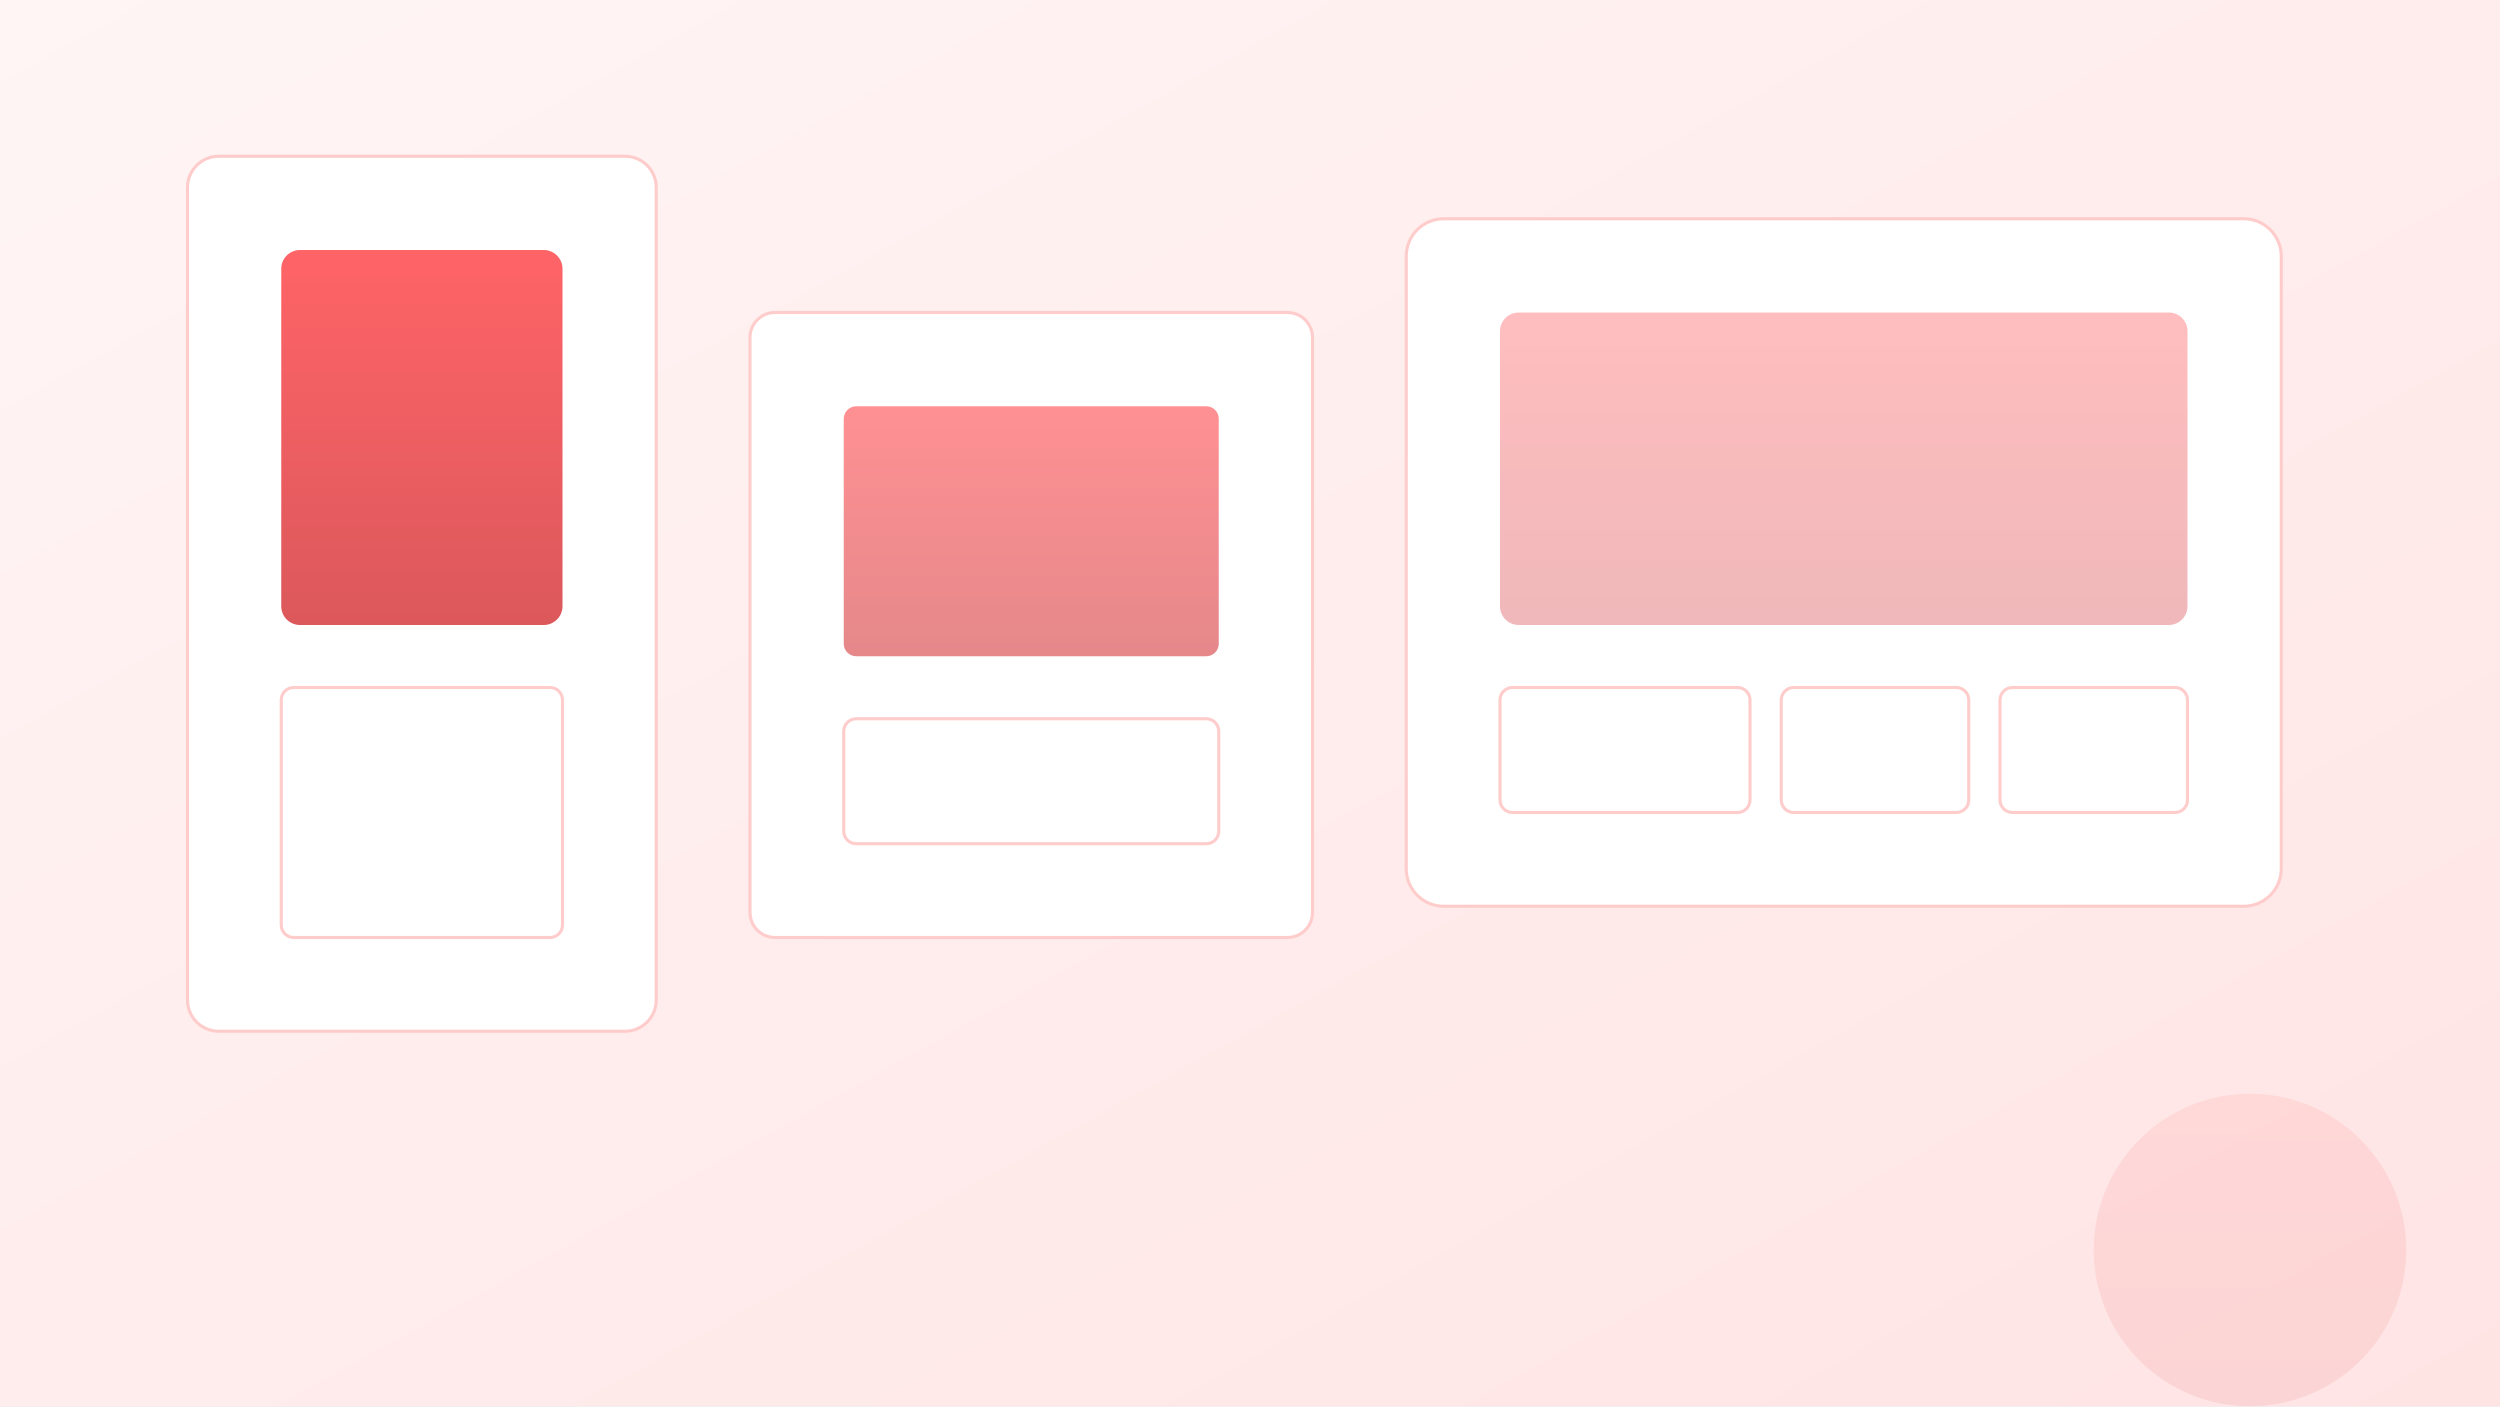
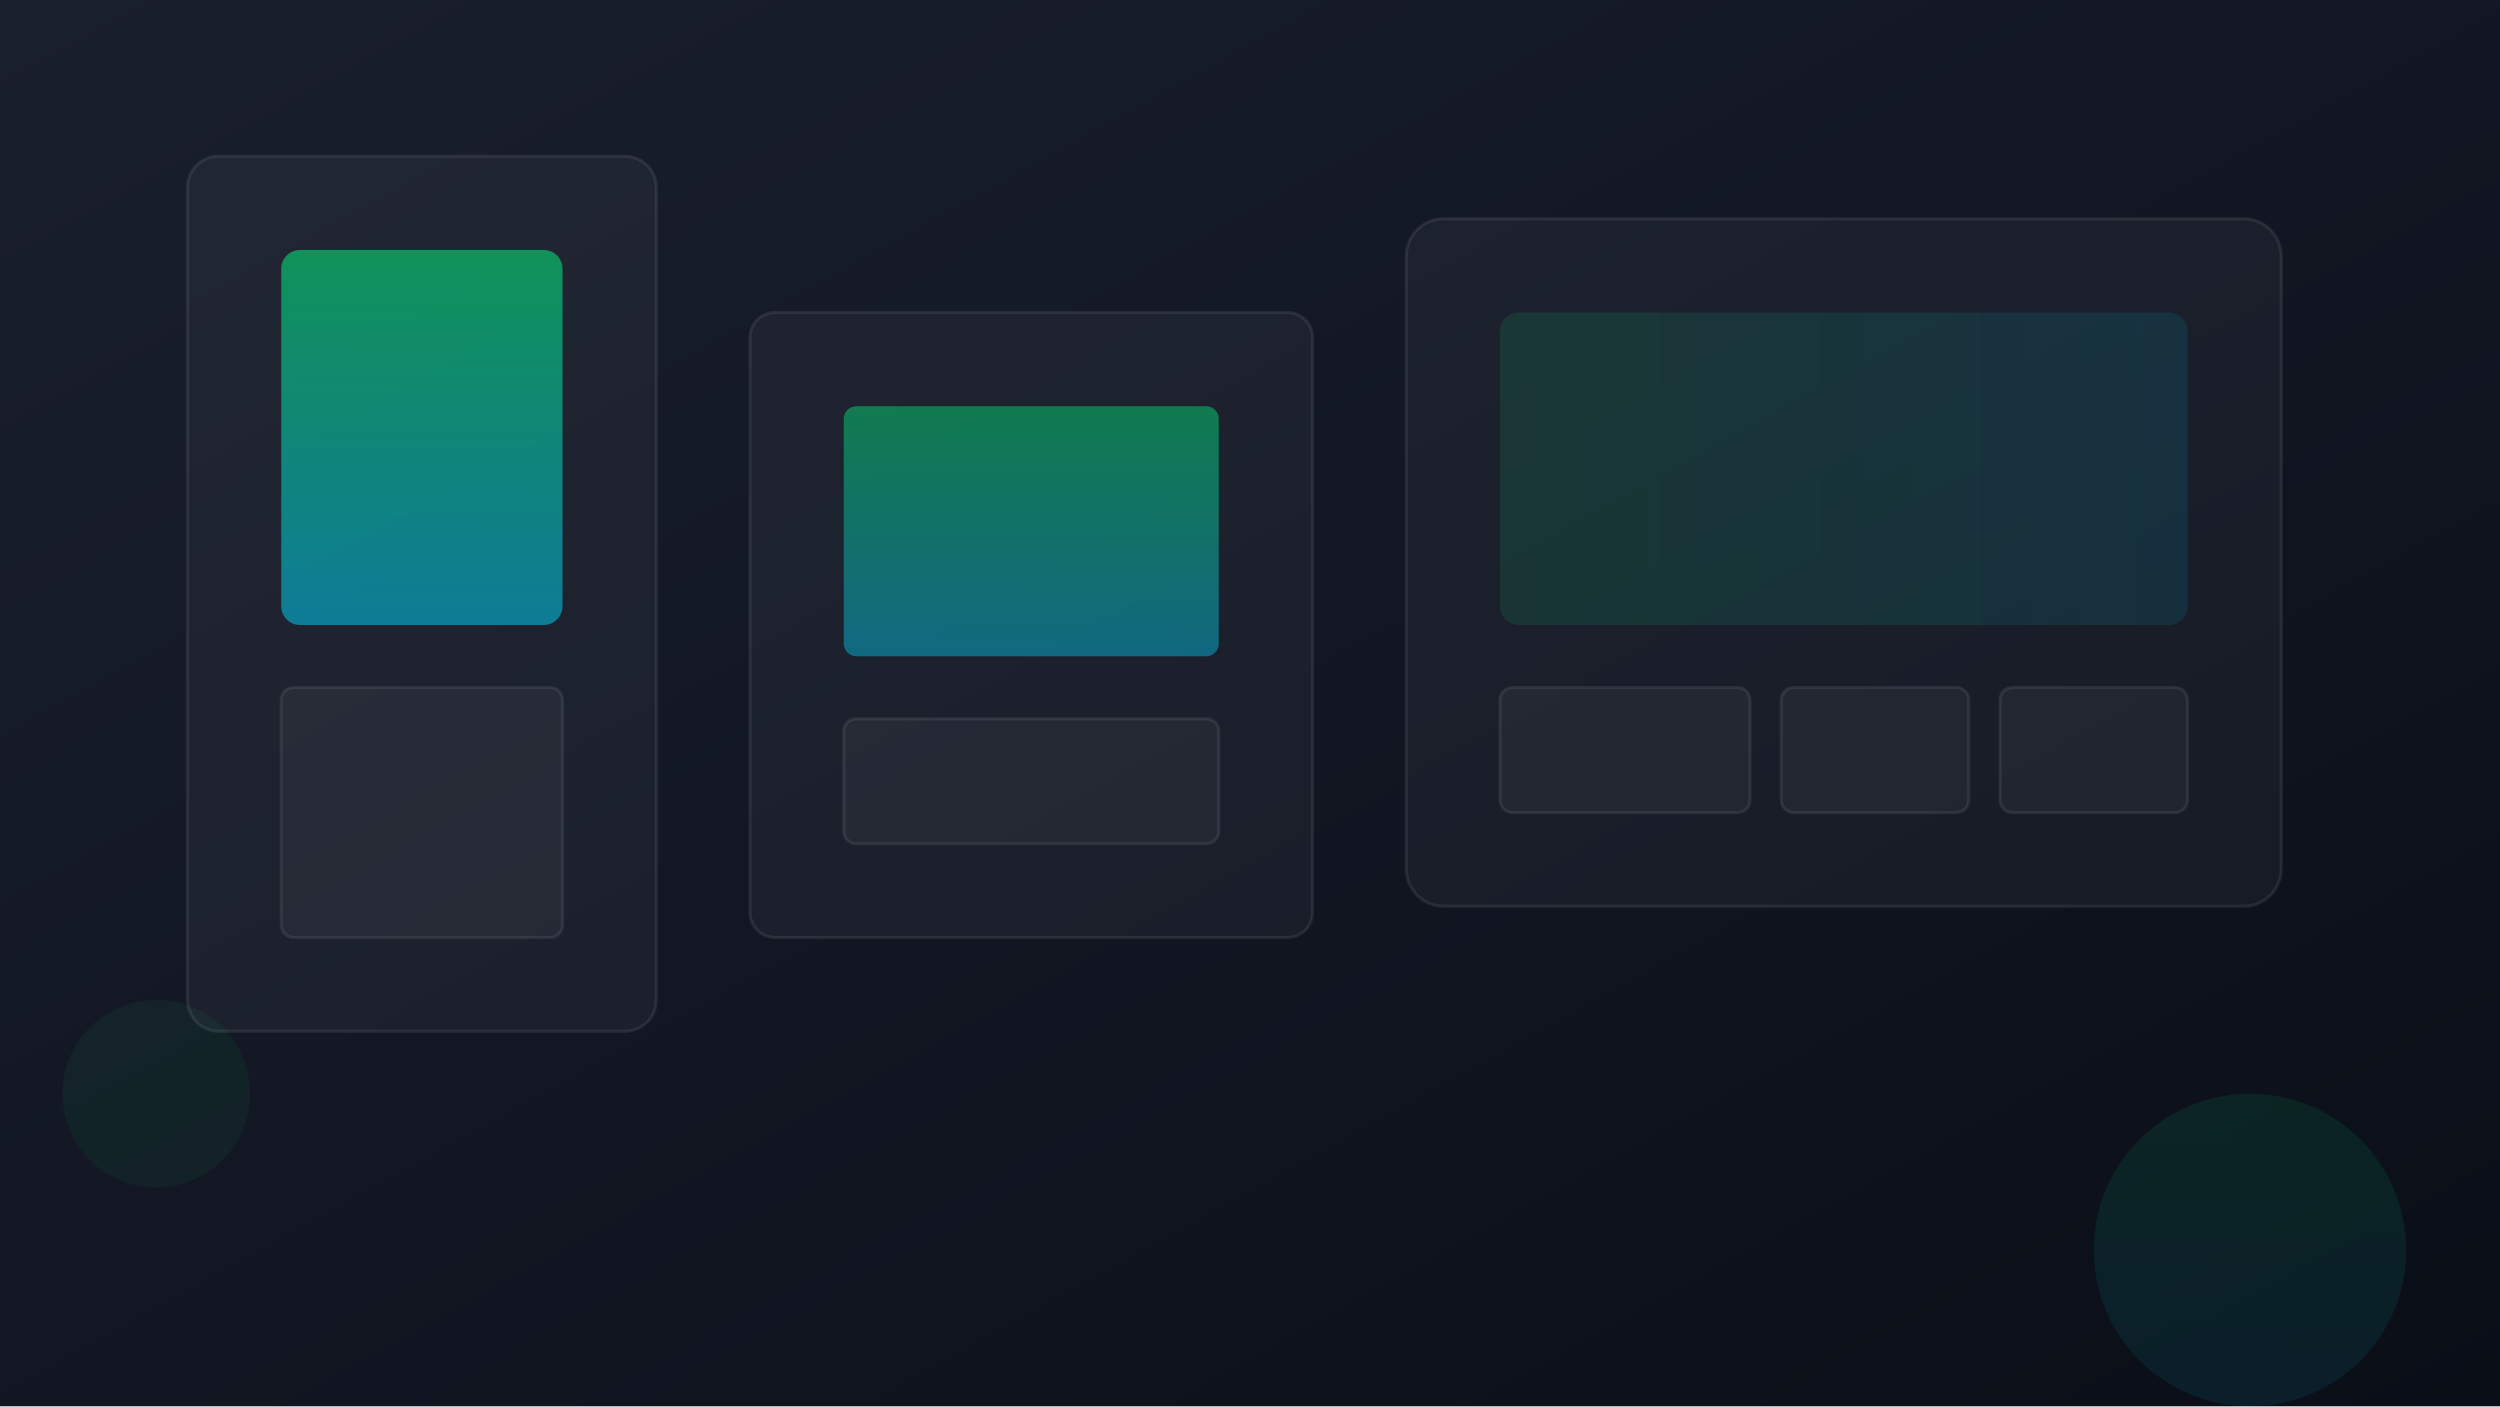
<svg xmlns="http://www.w3.org/2000/svg" viewBox="0 0 800 450" fill="none">
  <defs>
    <linearGradient id="grad1" x1="0%" y1="0%" x2="100%" y2="100%">
-       <stop offset="0%" style="stop-color:#fff5f5" />
-       <stop offset="100%" style="stop-color:#ffe4e4" />
+       <stop offset="0%" style="stop-color:#1a1f2e" />
+       <stop offset="100%" style="stop-color:#0a0e17" />
    </linearGradient>
    <linearGradient id="grad2" x1="0%" y1="0%" x2="0%" y2="100%">
-       <stop offset="0%" style="stop-color:#ff2227" />
-       <stop offset="100%" style="stop-color:#cc1116" />
+       <stop offset="0%" style="stop-color:#00ff80" />
+       <stop offset="100%" style="stop-color:#00d4ff" />
+     </linearGradient>
+     <linearGradient id="grad3" x1="0%" y1="0%" x2="100%" y2="0%">
+       <stop offset="0%" style="stop-color:rgba(0,255,128,0.1)" />
+       <stop offset="100%" style="stop-color:rgba(0,212,255,0.1)" />
    </linearGradient>
  </defs>
  <rect width="800" height="450" fill="url(#grad1)" />
-   <rect x="60" y="50" width="150" height="280" rx="10" fill="white" stroke="#ffcccc" />
-   <rect x="90" y="80" width="90" height="120" rx="6" fill="url(#grad2)" opacity="0.7" />
-   <rect x="90" y="220" width="90" height="80" rx="4" fill="#fff" stroke="#ffcccc" />
-   <rect x="240" y="100" width="180" height="200" rx="8" fill="white" stroke="#ffcccc" />
-   <rect x="270" y="130" width="120" height="80" rx="4" fill="url(#grad2)" opacity="0.5" />
-   <rect x="270" y="230" width="120" height="40" rx="4" fill="#fff" stroke="#ffcccc" />
-   <rect x="450" y="70" width="280" height="220" rx="12" fill="white" stroke="#ffcccc" />
-   <rect x="480" y="100" width="220" height="100" rx="6" fill="url(#grad2)" opacity="0.3" />
-   <rect x="480" y="220" width="80" height="40" rx="4" fill="#fff" stroke="#ffcccc" />
-   <rect x="570" y="220" width="60" height="40" rx="4" fill="#fff" stroke="#ffcccc" />
-   <rect x="640" y="220" width="60" height="40" rx="4" fill="#fff" stroke="#ffcccc" />
+   <rect x="60" y="50" width="150" height="280" rx="10" fill="rgba(255,255,255,0.04)" stroke="rgba(255,255,255,0.08)" />
+   <rect x="90" y="80" width="90" height="120" rx="6" fill="url(#grad2)" opacity="0.5" />
+   <rect x="90" y="220" width="90" height="80" rx="4" fill="rgba(255,255,255,0.04)" stroke="rgba(255,255,255,0.08)" />
+   <rect x="240" y="100" width="180" height="200" rx="8" fill="rgba(255,255,255,0.04)" stroke="rgba(255,255,255,0.08)" />
+   <rect x="270" y="130" width="120" height="80" rx="4" fill="url(#grad2)" opacity="0.4" />
+   <rect x="270" y="230" width="120" height="40" rx="4" fill="rgba(255,255,255,0.04)" stroke="rgba(255,255,255,0.08)" />
+   <rect x="450" y="70" width="280" height="220" rx="12" fill="rgba(255,255,255,0.04)" stroke="rgba(255,255,255,0.08)" />
+   <rect x="480" y="100" width="220" height="100" rx="6" fill="url(#grad3)" />
+   <rect x="480" y="220" width="80" height="40" rx="4" fill="rgba(255,255,255,0.04)" stroke="rgba(255,255,255,0.08)" />
+   <rect x="570" y="220" width="60" height="40" rx="4" fill="rgba(255,255,255,0.04)" stroke="rgba(255,255,255,0.08)" />
+   <rect x="640" y="220" width="60" height="40" rx="4" fill="rgba(255,255,255,0.04)" stroke="rgba(255,255,255,0.08)" />
  <circle cx="720" cy="400" r="50" fill="url(#grad2)" opacity="0.08" />
+   <circle cx="50" cy="350" r="30" fill="#00ff80" opacity="0.05" />
</svg>
